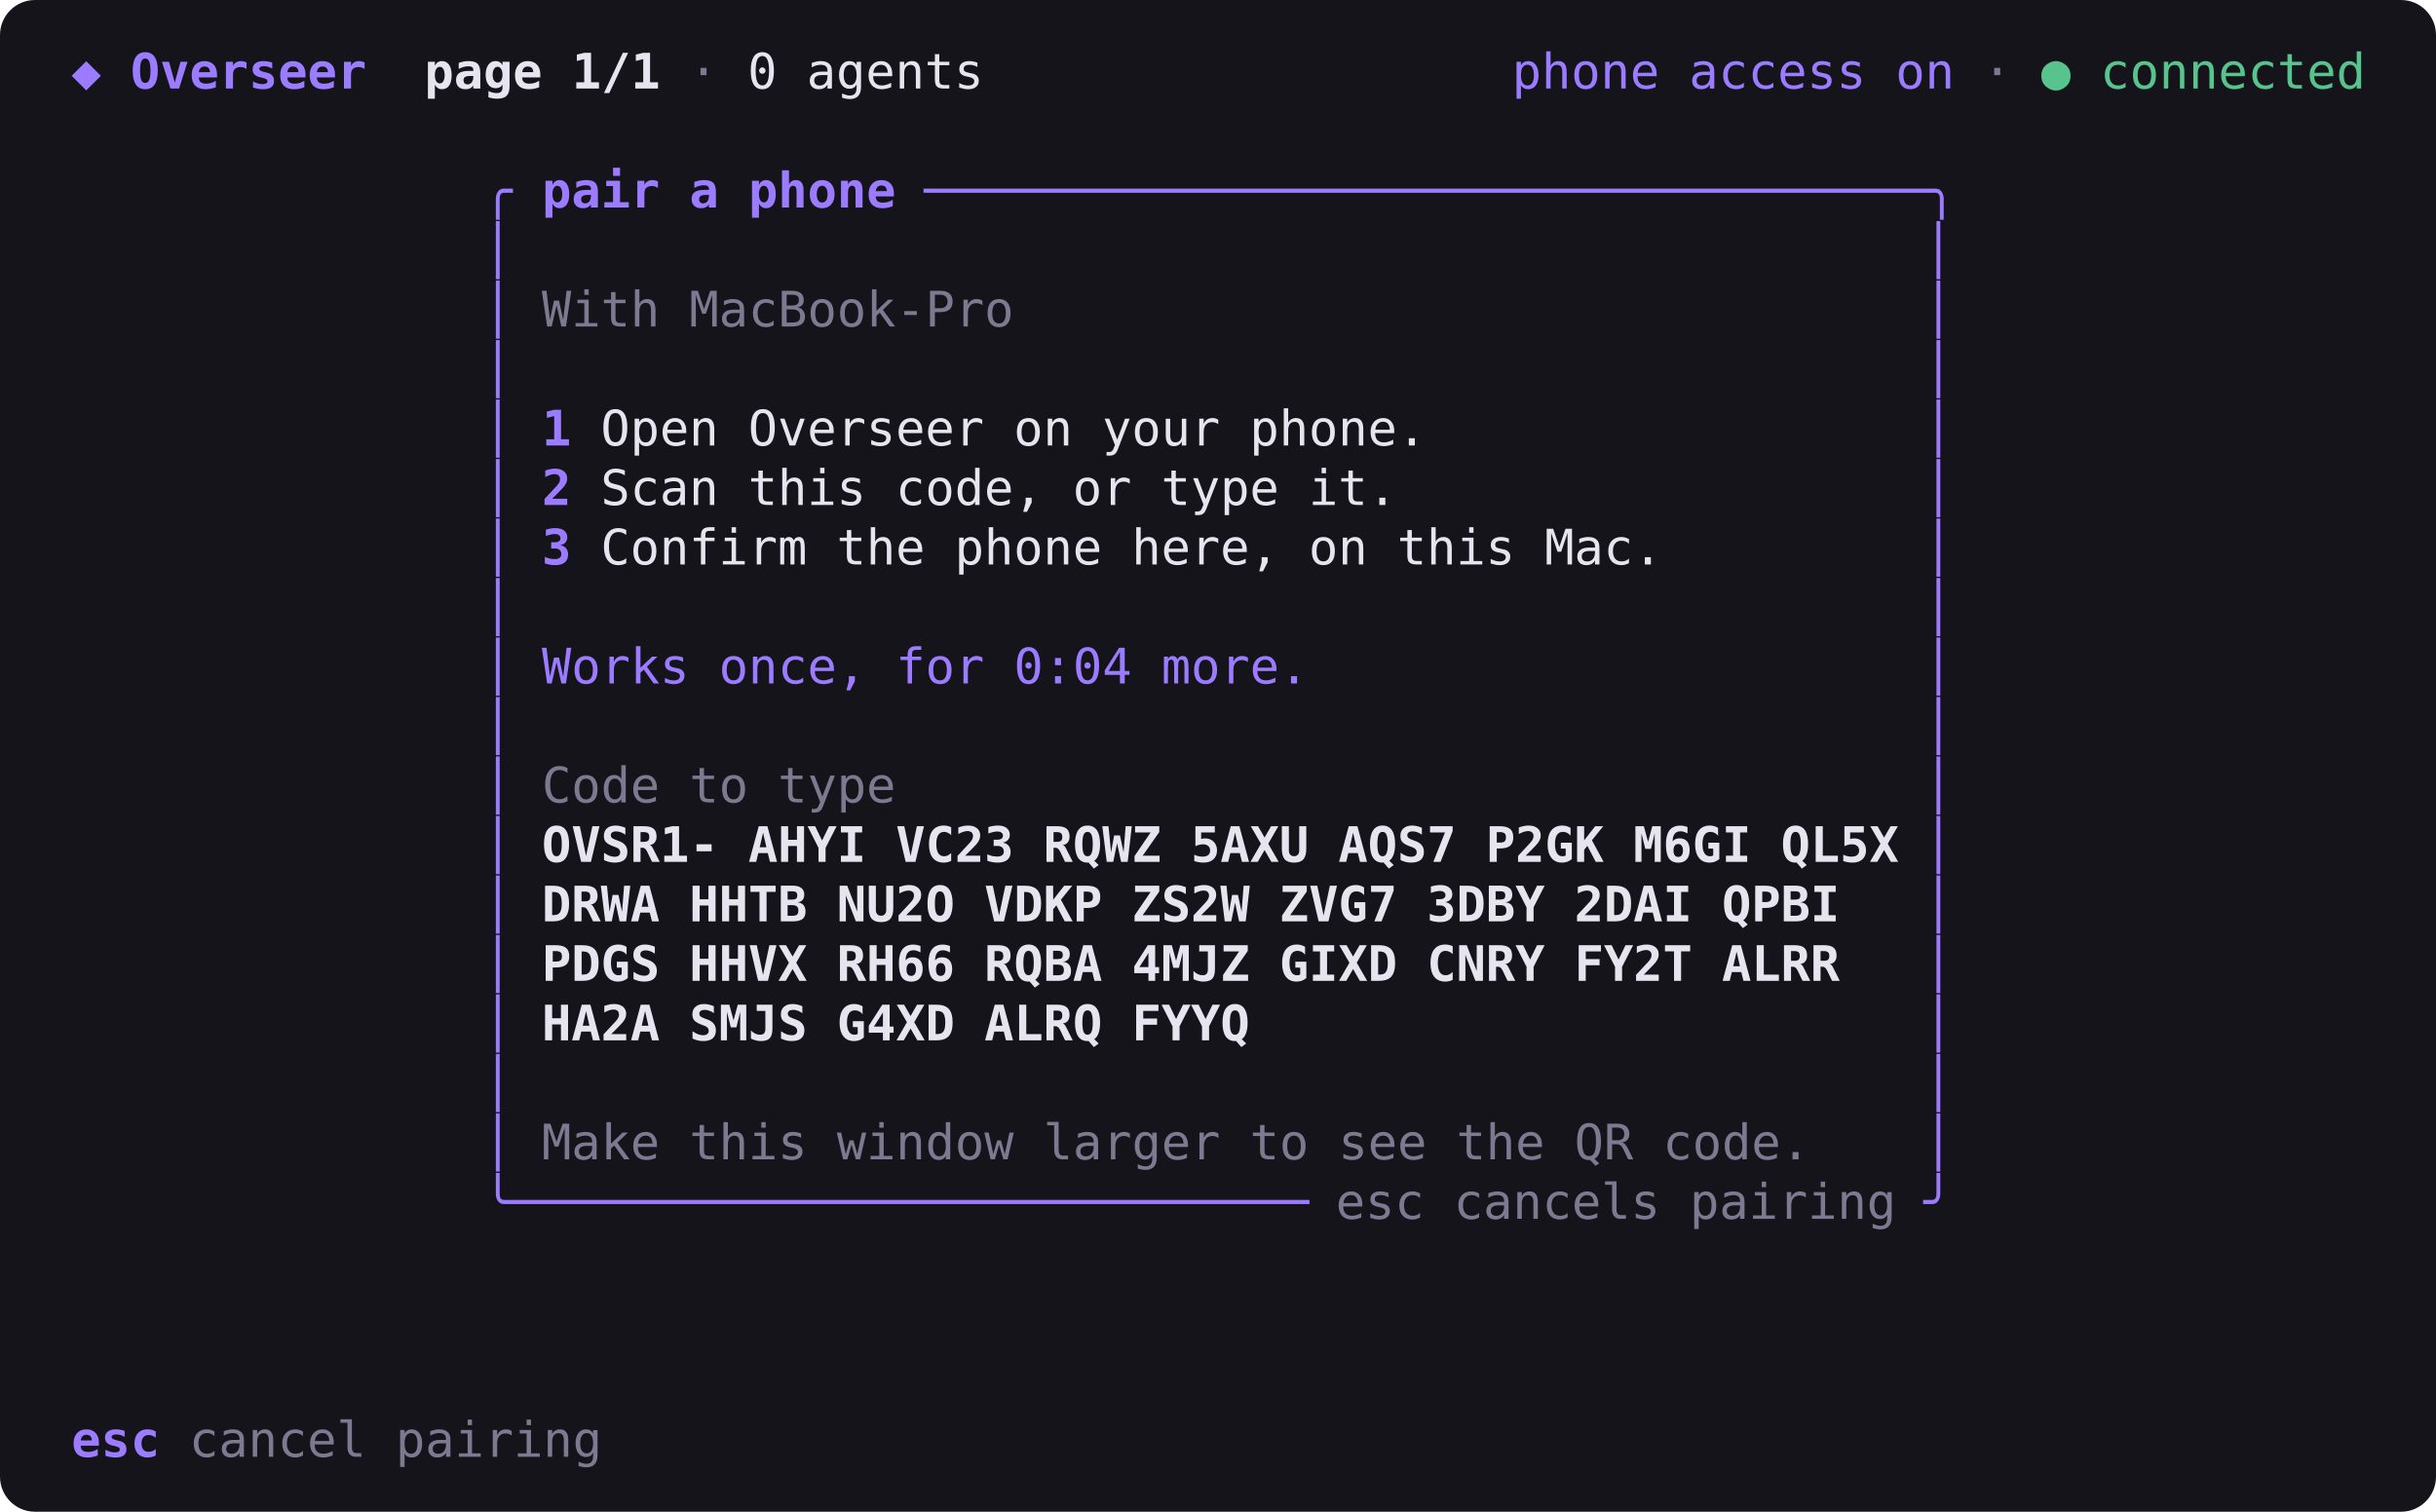
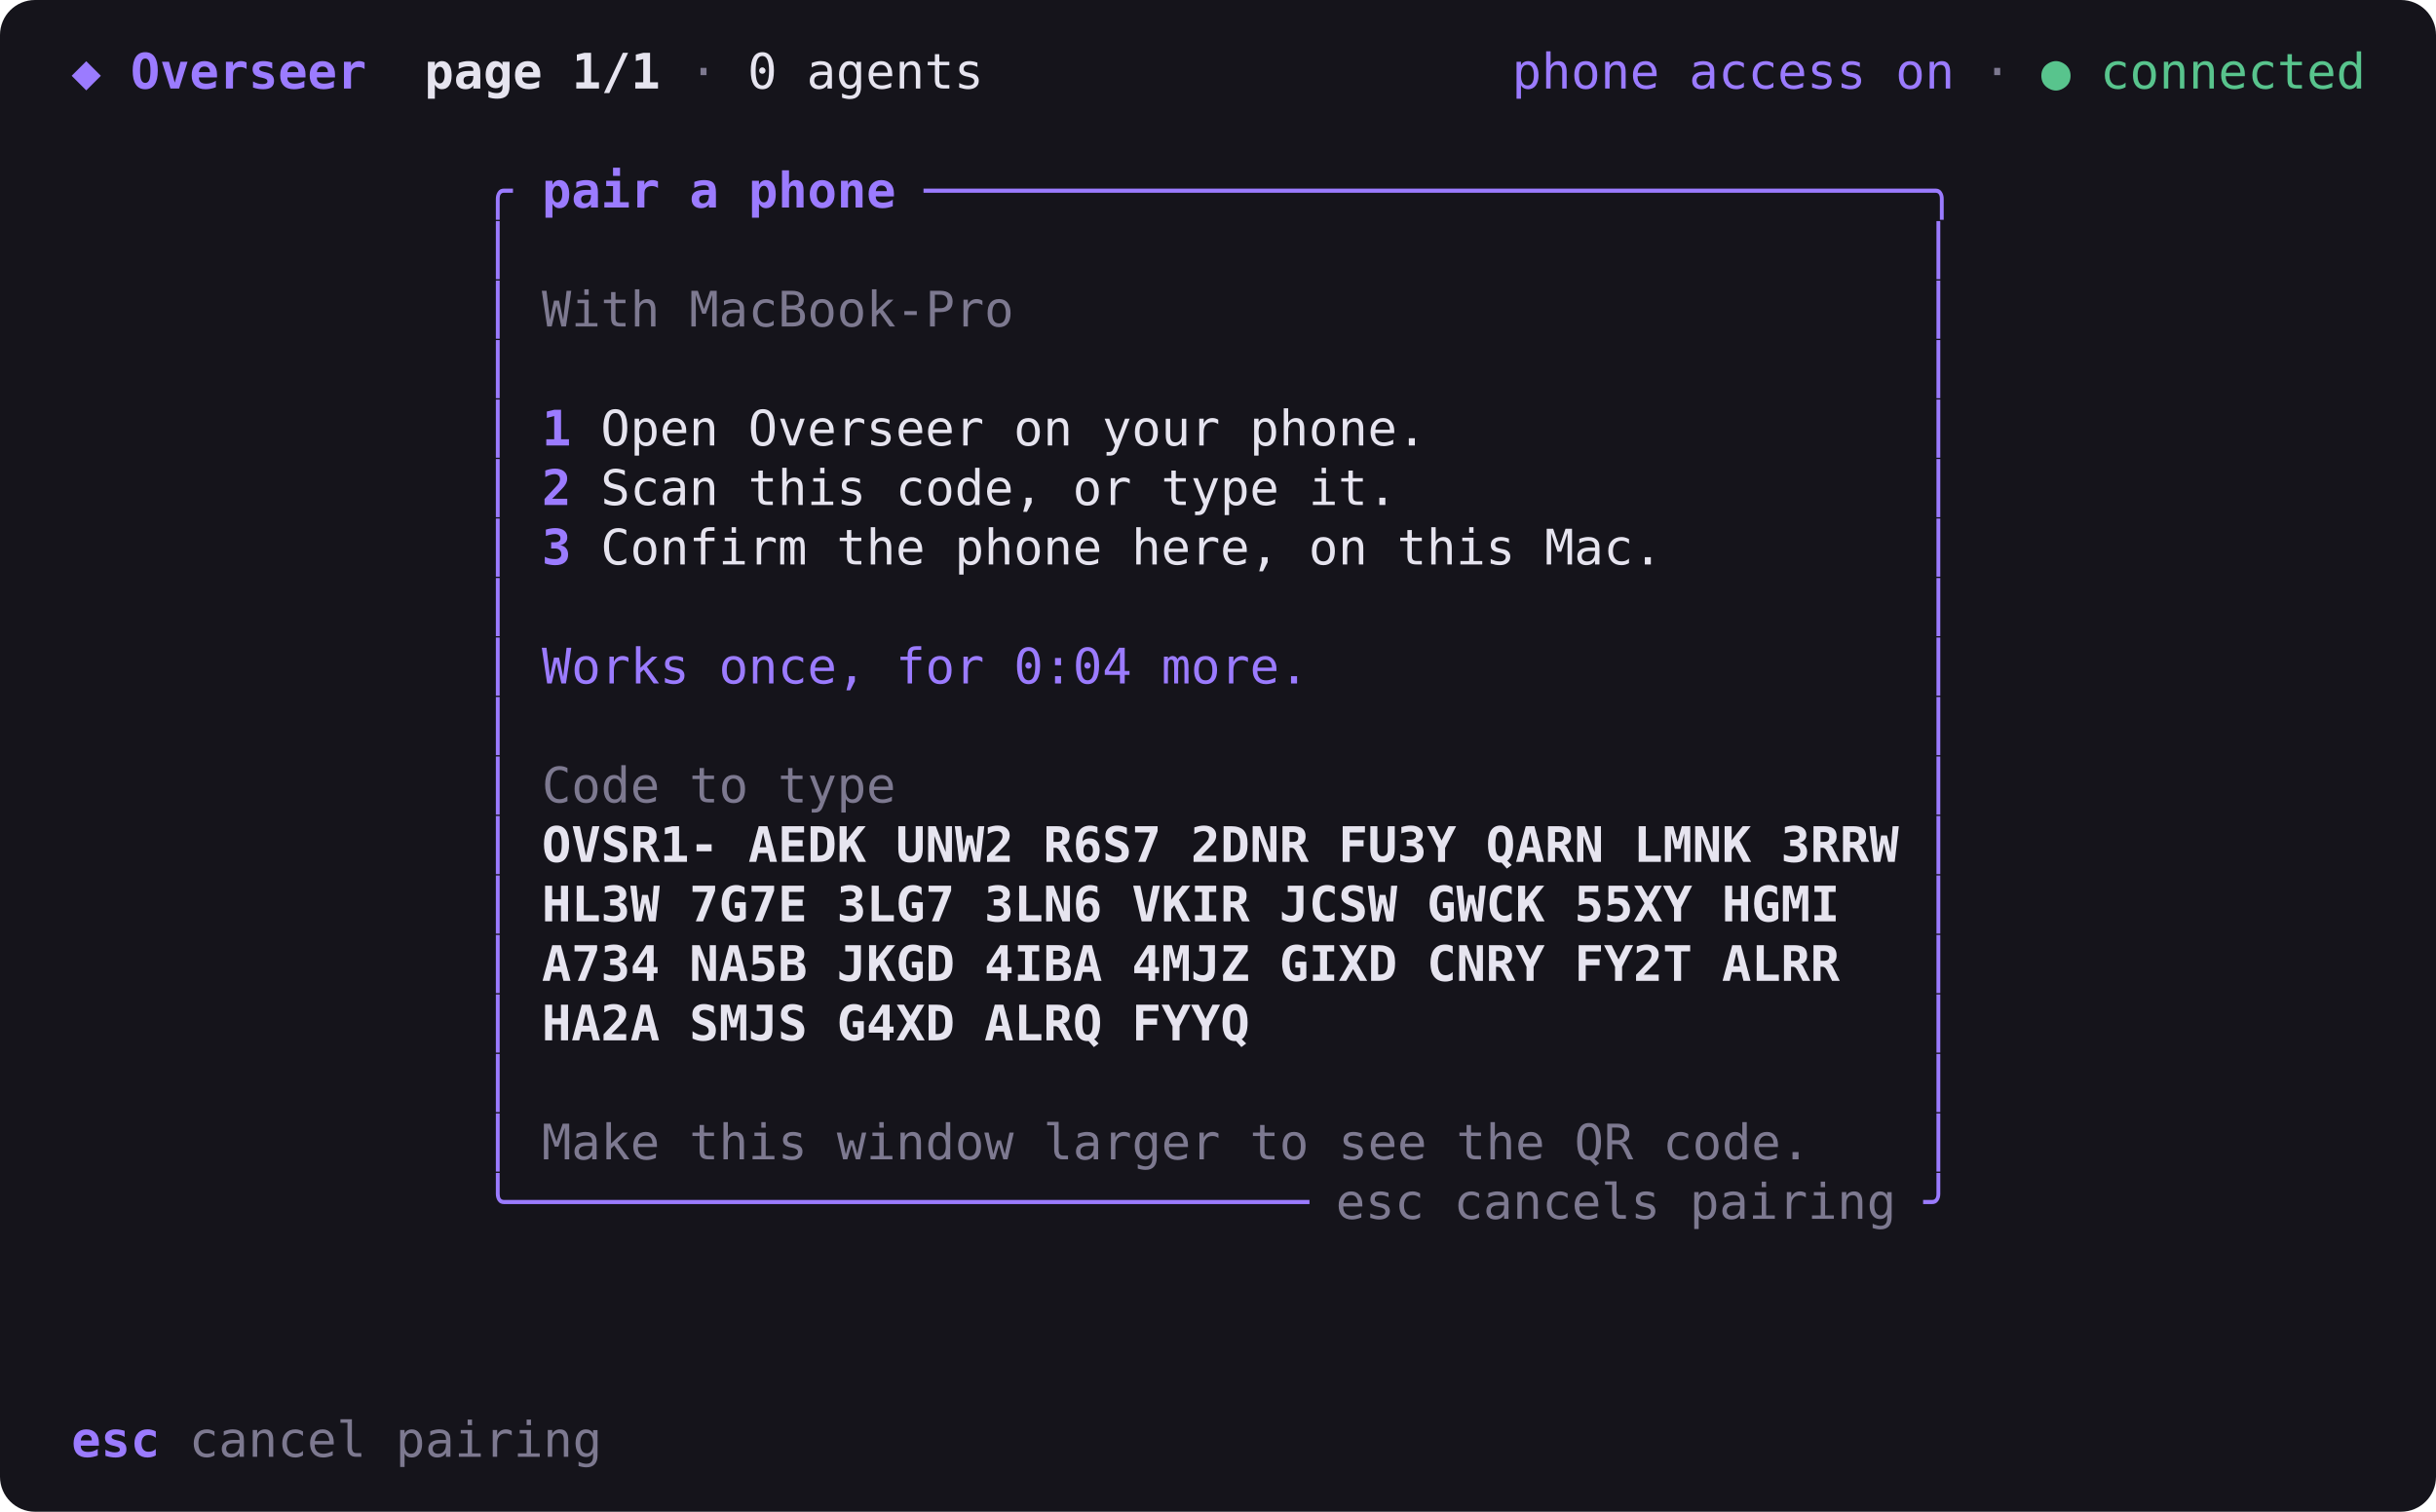
<svg xmlns="http://www.w3.org/2000/svg" width="696" height="432" viewBox="0 0 696 432">
  <rect width="100%" height="100%" rx="10" fill="#15141b" />
  <g font-family="ui-monospace, SFMono-Regular, Menlo, monospace" font-size="14">
    <text x="12.0" y="25.3" textLength="100.8" lengthAdjust="spacingAndGlyphs" fill="#9b7bff" font-weight="700" xml:space="preserve"> ◆ Overseer </text>
    <text x="112.8" y="25.3" textLength="84.0" lengthAdjust="spacingAndGlyphs" fill="#e6e4ef" font-weight="700" xml:space="preserve"> page 1/1 </text>
    <text x="196.8" y="25.3" textLength="16.8" lengthAdjust="spacingAndGlyphs" fill="#7d7990" xml:space="preserve">· </text>
    <text x="213.6" y="25.3" textLength="218.4" lengthAdjust="spacingAndGlyphs" fill="#e6e4ef" xml:space="preserve">0 agents                  </text>
    <text x="432.0" y="25.3" textLength="126.0" lengthAdjust="spacingAndGlyphs" fill="#9b7bff" xml:space="preserve">phone access on</text>
    <text x="558.0" y="25.3" textLength="25.2" lengthAdjust="spacingAndGlyphs" fill="#7d7990" xml:space="preserve"> · </text>
    <text x="583.2" y="25.3" textLength="100.8" lengthAdjust="spacingAndGlyphs" fill="#58c48d" xml:space="preserve">● connected </text>
    <text x="138.0" y="59.3" textLength="8.4" lengthAdjust="spacingAndGlyphs" fill="#9b7bff" xml:space="preserve">╭</text>
    <text x="146.4" y="59.3" textLength="117.6" lengthAdjust="spacingAndGlyphs" fill="#9b7bff" font-weight="700" xml:space="preserve"> pair a phone </text>
    <text x="264.0" y="59.3" textLength="294.0" lengthAdjust="spacingAndGlyphs" fill="#9b7bff" xml:space="preserve">──────────────────────────────────╮</text>
    <text x="138.0" y="76.3" textLength="8.4" lengthAdjust="spacingAndGlyphs" fill="#9b7bff" xml:space="preserve">│</text>
    <text x="549.6" y="76.3" textLength="8.4" lengthAdjust="spacingAndGlyphs" fill="#9b7bff" xml:space="preserve">│</text>
    <text x="138.0" y="93.3" textLength="8.4" lengthAdjust="spacingAndGlyphs" fill="#9b7bff" xml:space="preserve">│</text>
    <text x="154.8" y="93.3" textLength="134.4" lengthAdjust="spacingAndGlyphs" fill="#7d7990" xml:space="preserve">With MacBook-Pro</text>
    <text x="549.6" y="93.3" textLength="8.4" lengthAdjust="spacingAndGlyphs" fill="#9b7bff" xml:space="preserve">│</text>
    <text x="138.0" y="110.3" textLength="8.4" lengthAdjust="spacingAndGlyphs" fill="#9b7bff" xml:space="preserve">│</text>
    <text x="549.6" y="110.3" textLength="8.4" lengthAdjust="spacingAndGlyphs" fill="#9b7bff" xml:space="preserve">│</text>
    <text x="138.0" y="127.3" textLength="8.4" lengthAdjust="spacingAndGlyphs" fill="#9b7bff" xml:space="preserve">│</text>
    <text x="154.8" y="127.3" textLength="16.8" lengthAdjust="spacingAndGlyphs" fill="#9b7bff" font-weight="700" xml:space="preserve">1 </text>
    <text x="171.6" y="127.3" textLength="378.0" lengthAdjust="spacingAndGlyphs" fill="#e6e4ef" xml:space="preserve">Open Overseer on your phone.                 </text>
    <text x="549.6" y="127.3" textLength="8.4" lengthAdjust="spacingAndGlyphs" fill="#9b7bff" xml:space="preserve">│</text>
    <text x="138.0" y="144.3" textLength="8.4" lengthAdjust="spacingAndGlyphs" fill="#9b7bff" xml:space="preserve">│</text>
    <text x="154.8" y="144.3" textLength="16.8" lengthAdjust="spacingAndGlyphs" fill="#9b7bff" font-weight="700" xml:space="preserve">2 </text>
    <text x="171.6" y="144.3" textLength="378.0" lengthAdjust="spacingAndGlyphs" fill="#e6e4ef" xml:space="preserve">Scan this code, or type it.                  </text>
    <text x="549.6" y="144.3" textLength="8.4" lengthAdjust="spacingAndGlyphs" fill="#9b7bff" xml:space="preserve">│</text>
    <text x="138.0" y="161.3" textLength="8.4" lengthAdjust="spacingAndGlyphs" fill="#9b7bff" xml:space="preserve">│</text>
    <text x="154.8" y="161.3" textLength="16.8" lengthAdjust="spacingAndGlyphs" fill="#9b7bff" font-weight="700" xml:space="preserve">3 </text>
    <text x="171.6" y="161.3" textLength="378.0" lengthAdjust="spacingAndGlyphs" fill="#e6e4ef" xml:space="preserve">Confirm the phone here, on this Mac.         </text>
    <text x="549.6" y="161.3" textLength="8.4" lengthAdjust="spacingAndGlyphs" fill="#9b7bff" xml:space="preserve">│</text>
    <text x="138.0" y="178.3" textLength="8.4" lengthAdjust="spacingAndGlyphs" fill="#9b7bff" xml:space="preserve">│</text>
    <text x="549.6" y="178.3" textLength="8.4" lengthAdjust="spacingAndGlyphs" fill="#9b7bff" xml:space="preserve">│</text>
    <text x="138.0" y="195.3" textLength="8.4" lengthAdjust="spacingAndGlyphs" fill="#9b7bff" xml:space="preserve">│</text>
    <text x="154.8" y="195.3" textLength="218.4" lengthAdjust="spacingAndGlyphs" fill="#9b7bff" xml:space="preserve">Works once, for 0:04 more.</text>
    <text x="549.6" y="195.3" textLength="8.4" lengthAdjust="spacingAndGlyphs" fill="#9b7bff" xml:space="preserve">│</text>
    <text x="138.0" y="212.3" textLength="8.4" lengthAdjust="spacingAndGlyphs" fill="#9b7bff" xml:space="preserve">│</text>
    <text x="549.6" y="212.3" textLength="8.4" lengthAdjust="spacingAndGlyphs" fill="#9b7bff" xml:space="preserve">│</text>
    <text x="138.0" y="229.3" textLength="8.4" lengthAdjust="spacingAndGlyphs" fill="#9b7bff" xml:space="preserve">│</text>
    <text x="154.8" y="229.3" textLength="100.8" lengthAdjust="spacingAndGlyphs" fill="#7d7990" xml:space="preserve">Code to type</text>
    <text x="549.6" y="229.3" textLength="8.4" lengthAdjust="spacingAndGlyphs" fill="#9b7bff" xml:space="preserve">│</text>
    <text x="138.0" y="246.3" textLength="8.4" lengthAdjust="spacingAndGlyphs" fill="#9b7bff" xml:space="preserve">│</text>
-     <text x="154.8" y="246.3" textLength="386.4" lengthAdjust="spacingAndGlyphs" fill="#e6e4ef" font-weight="700" xml:space="preserve">OVSR1- AHYI VC23 RQWZ 5AXU AQS7 P2GK M6GI QL5X</text>
+     <text x="154.8" y="246.3" textLength="386.4" lengthAdjust="spacingAndGlyphs" fill="#e6e4ef" font-weight="700" xml:space="preserve">OVSR1- AEDK UNW2 R6S7 2DNR FU3Y QARN LMNK 3RRW</text>
    <text x="549.6" y="246.3" textLength="8.4" lengthAdjust="spacingAndGlyphs" fill="#9b7bff" xml:space="preserve">│</text>
    <text x="138.0" y="263.3" textLength="8.4" lengthAdjust="spacingAndGlyphs" fill="#9b7bff" xml:space="preserve">│</text>
-     <text x="154.8" y="263.3" textLength="369.6" lengthAdjust="spacingAndGlyphs" fill="#e6e4ef" font-weight="700" xml:space="preserve">DRWA HHTB NU2O VDKP ZS2W ZVG7 3DBY 2DAI QPBI</text>
+     <text x="154.8" y="263.3" textLength="369.6" lengthAdjust="spacingAndGlyphs" fill="#e6e4ef" font-weight="700" xml:space="preserve">HL3W 7G7E 3LG7 3LN6 VKIR JCSW GWCK 55XY HGMI</text>
    <text x="549.6" y="263.3" textLength="8.4" lengthAdjust="spacingAndGlyphs" fill="#9b7bff" xml:space="preserve">│</text>
    <text x="138.0" y="280.3" textLength="8.4" lengthAdjust="spacingAndGlyphs" fill="#9b7bff" xml:space="preserve">│</text>
-     <text x="154.8" y="280.3" textLength="369.6" lengthAdjust="spacingAndGlyphs" fill="#e6e4ef" font-weight="700" xml:space="preserve">PDGS HHVX RH66 RQBA 4MJZ GIXD CNRY FY2T ALRR</text>
+     <text x="154.8" y="280.3" textLength="369.6" lengthAdjust="spacingAndGlyphs" fill="#e6e4ef" font-weight="700" xml:space="preserve">A734 NA5B JKGD 4IBA 4MJZ GIXD CNRY FY2T ALRR</text>
    <text x="549.6" y="280.3" textLength="8.4" lengthAdjust="spacingAndGlyphs" fill="#9b7bff" xml:space="preserve">│</text>
    <text x="138.0" y="297.3" textLength="8.4" lengthAdjust="spacingAndGlyphs" fill="#9b7bff" xml:space="preserve">│</text>
    <text x="154.8" y="297.3" textLength="201.6" lengthAdjust="spacingAndGlyphs" fill="#e6e4ef" font-weight="700" xml:space="preserve">HA2A SMJS G4XD ALRQ FYYQ</text>
    <text x="549.6" y="297.3" textLength="8.4" lengthAdjust="spacingAndGlyphs" fill="#9b7bff" xml:space="preserve">│</text>
    <text x="138.0" y="314.3" textLength="8.4" lengthAdjust="spacingAndGlyphs" fill="#9b7bff" xml:space="preserve">│</text>
    <text x="549.6" y="314.3" textLength="8.4" lengthAdjust="spacingAndGlyphs" fill="#9b7bff" xml:space="preserve">│</text>
    <text x="138.0" y="331.3" textLength="8.4" lengthAdjust="spacingAndGlyphs" fill="#9b7bff" xml:space="preserve">│</text>
    <text x="154.8" y="331.3" textLength="361.2" lengthAdjust="spacingAndGlyphs" fill="#7d7990" xml:space="preserve">Make this window larger to see the QR code.</text>
    <text x="549.6" y="331.3" textLength="8.4" lengthAdjust="spacingAndGlyphs" fill="#9b7bff" xml:space="preserve">│</text>
    <text x="138.0" y="348.3" textLength="235.2" lengthAdjust="spacingAndGlyphs" fill="#9b7bff" xml:space="preserve">╰───────────────────────────</text>
    <text x="373.2" y="348.3" textLength="176.4" lengthAdjust="spacingAndGlyphs" fill="#7d7990" xml:space="preserve"> esc cancels pairing </text>
    <text x="549.6" y="348.3" textLength="8.4" lengthAdjust="spacingAndGlyphs" fill="#9b7bff" xml:space="preserve">╯</text>
    <text x="20.4" y="416.3" textLength="25.2" lengthAdjust="spacingAndGlyphs" fill="#9b7bff" font-weight="700" xml:space="preserve">esc</text>
    <text x="45.6" y="416.3" textLength="151.2" lengthAdjust="spacingAndGlyphs" fill="#7d7990" xml:space="preserve"> cancel pairing   </text>
  </g>
</svg>
